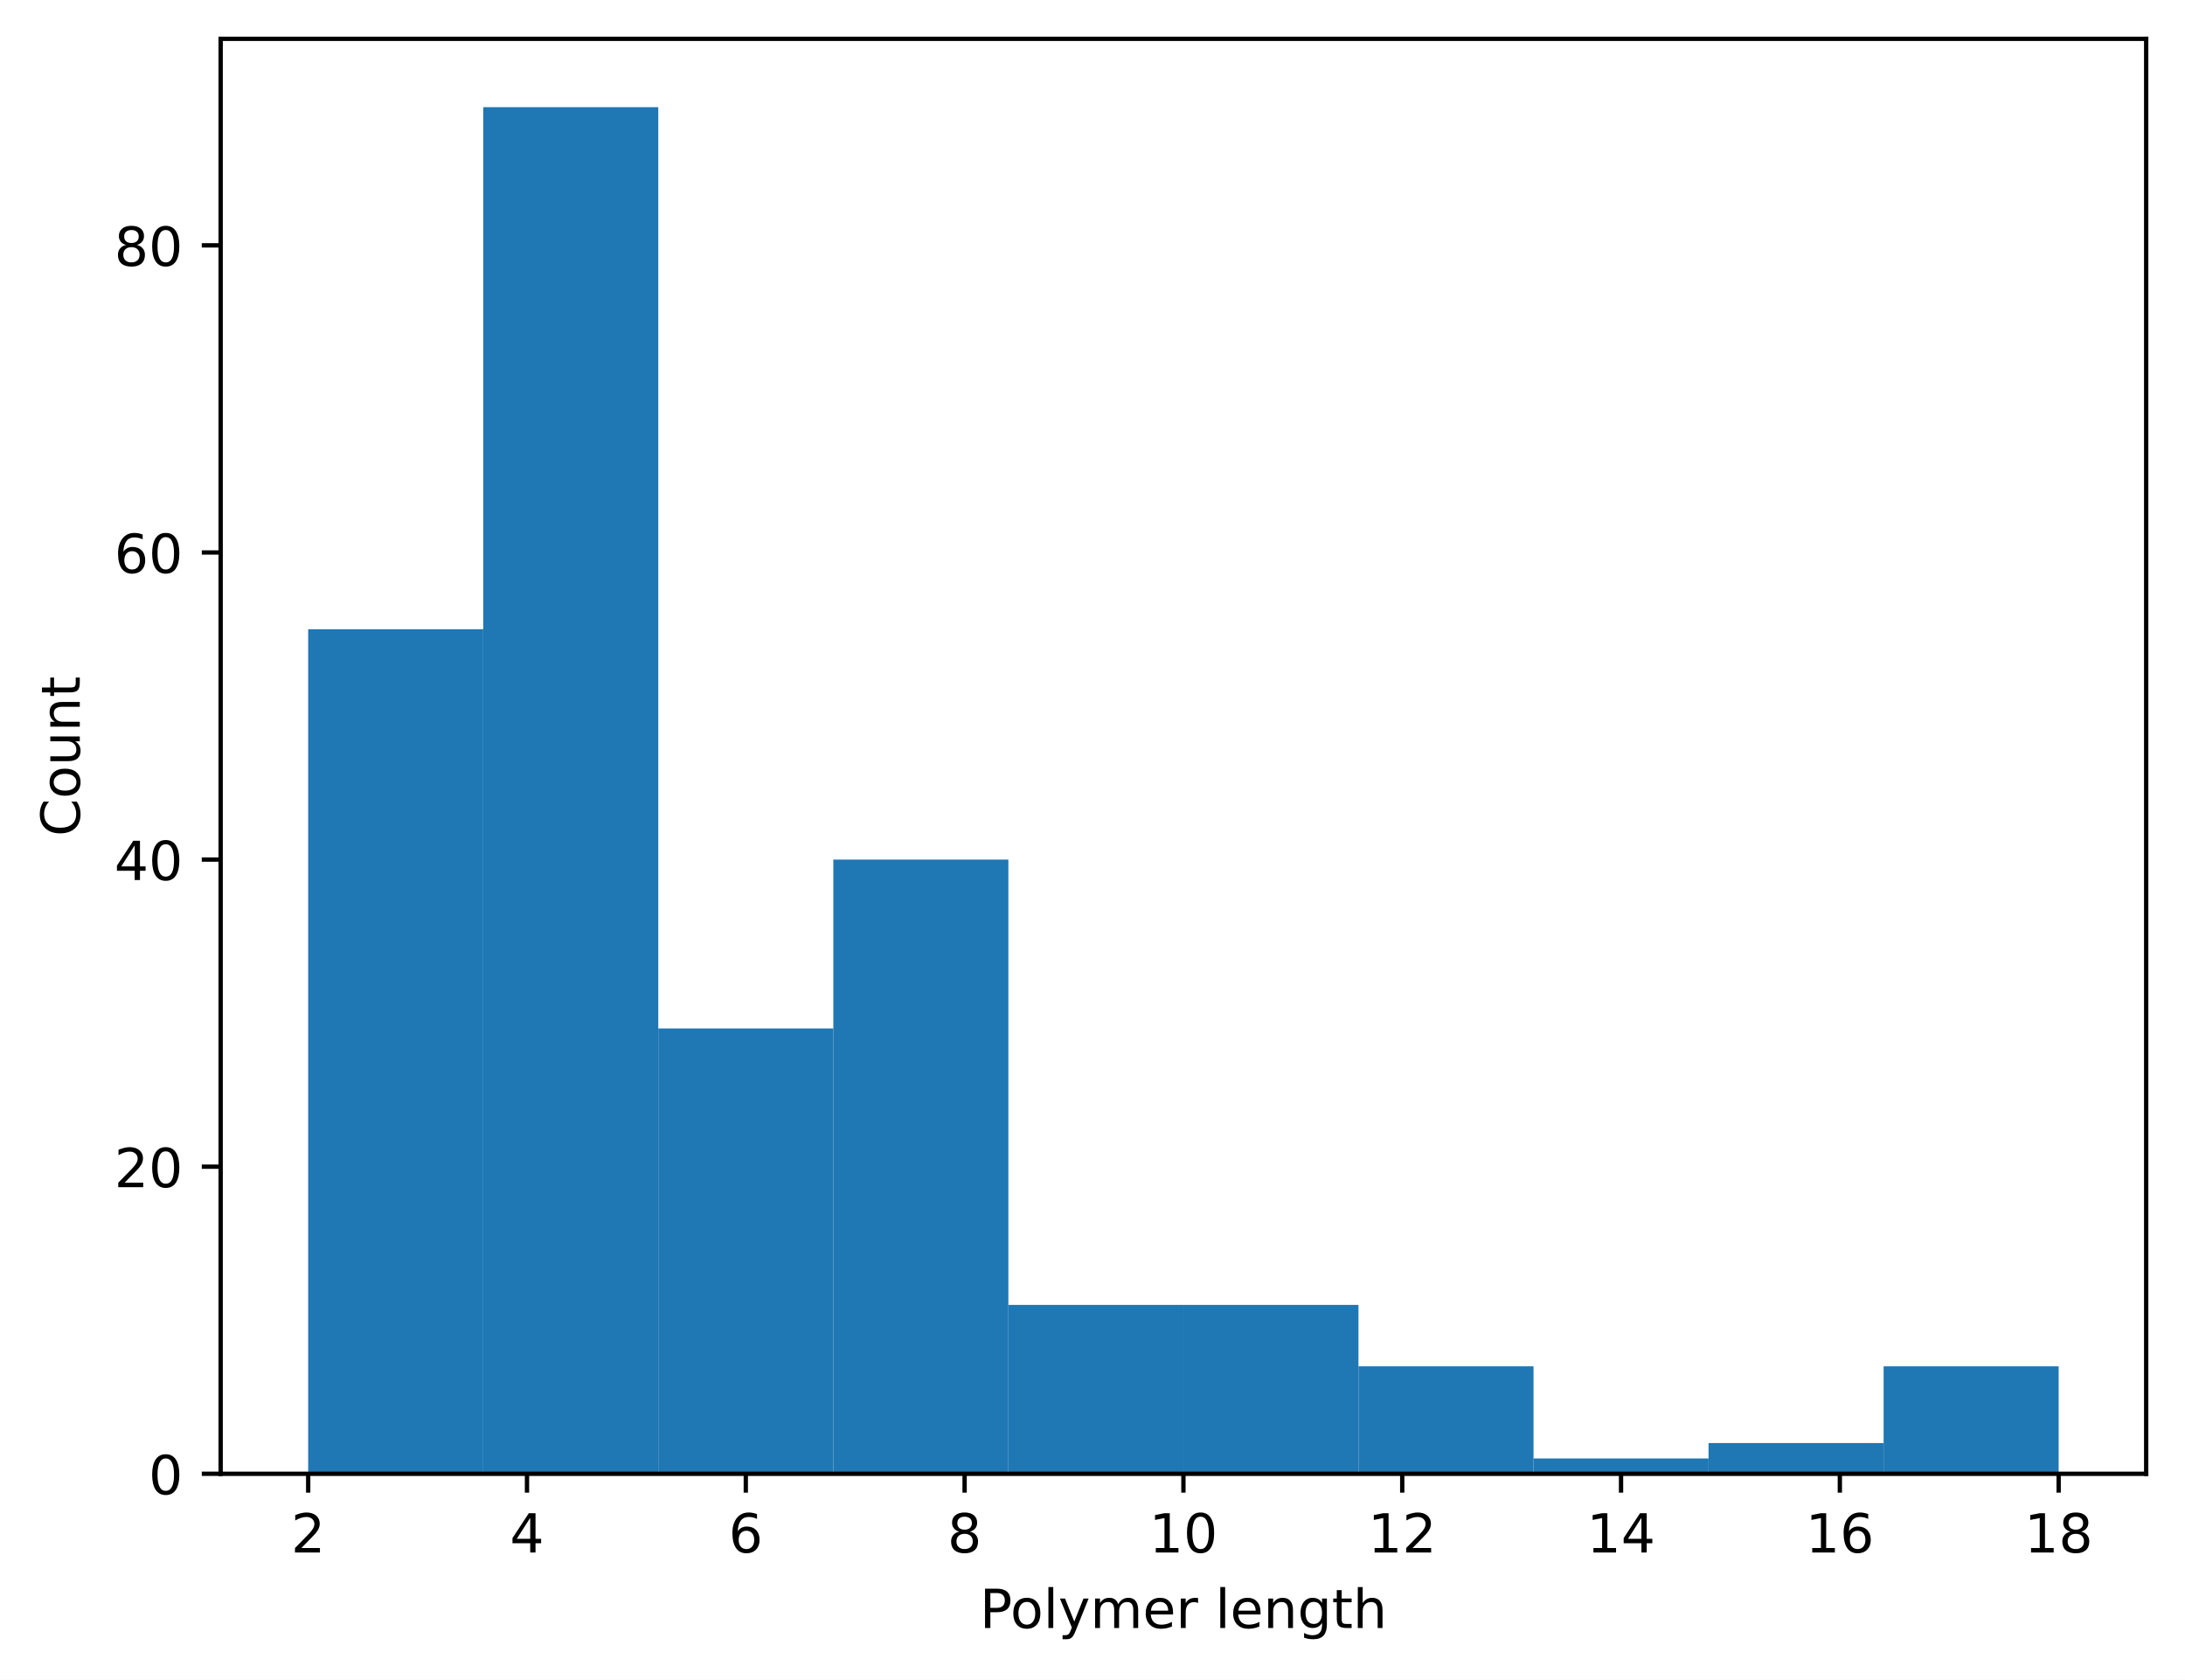
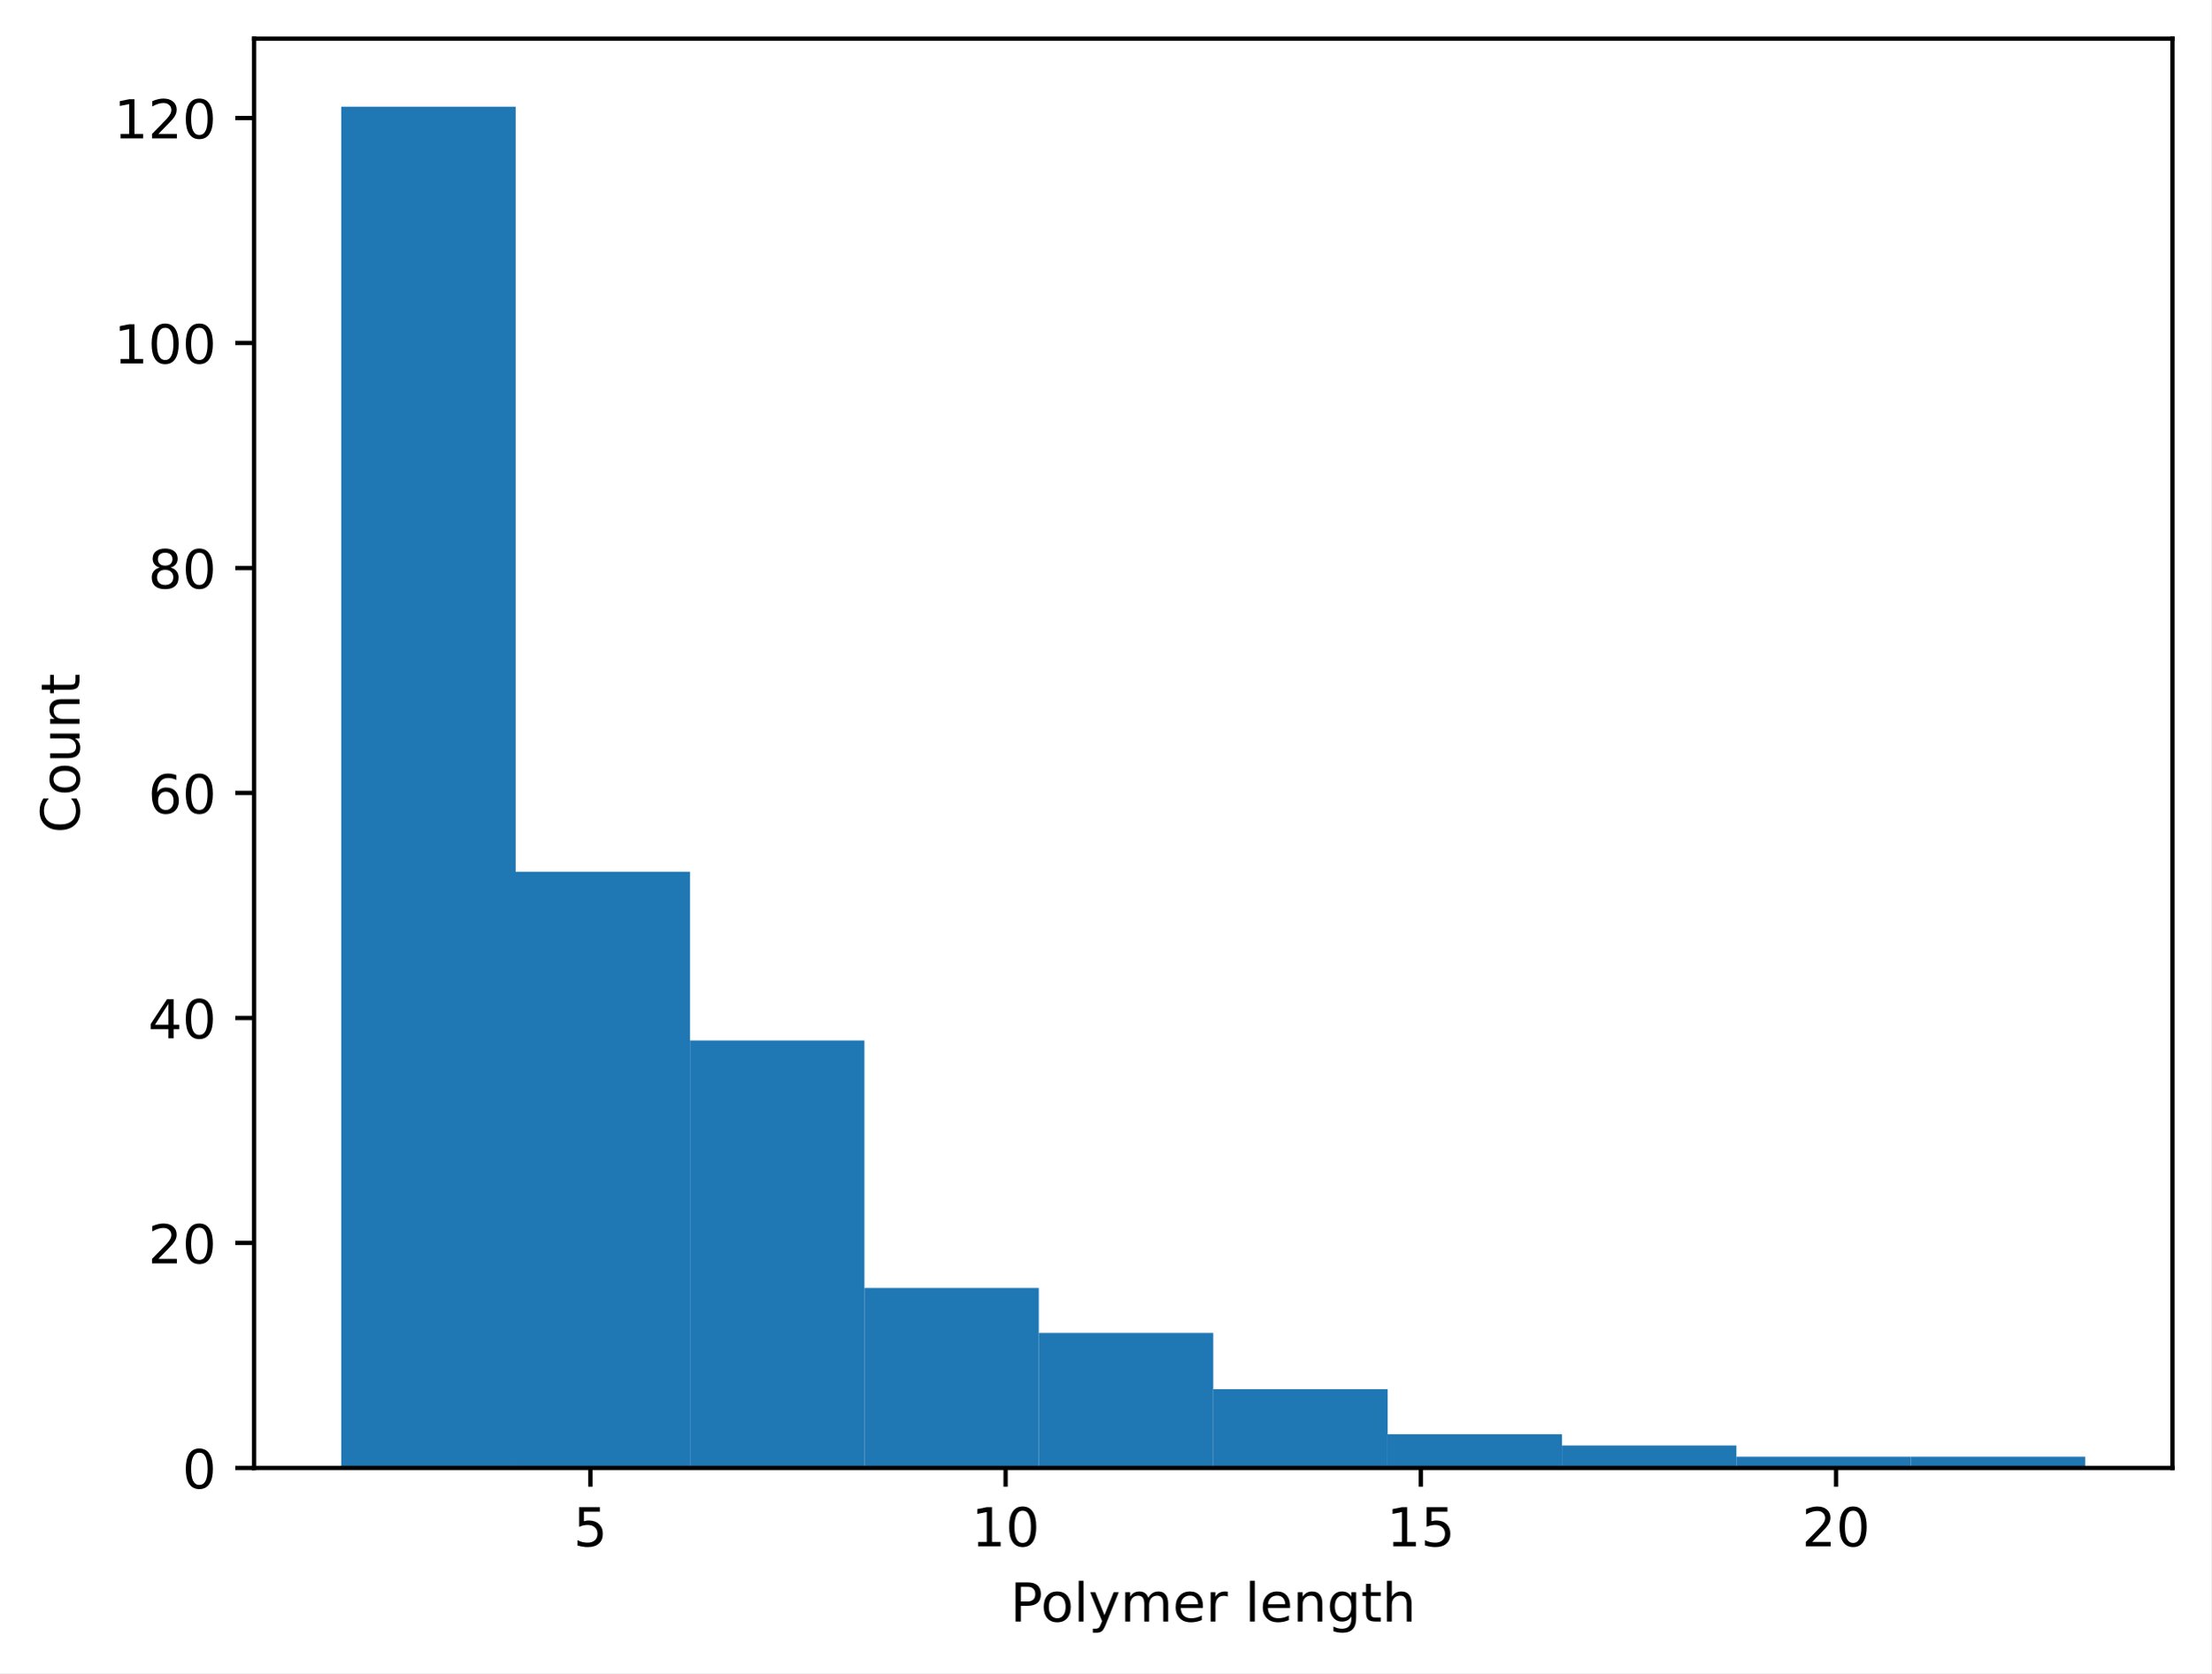
- <svg xmlns="http://www.w3.org/2000/svg" xmlns:xlink="http://www.w3.org/1999/xlink" width="405.245pt" height="311.513pt" viewBox="0 0 405.245 311.513" version="1.1">
+ <svg xmlns="http://www.w3.org/2000/svg" xmlns:xlink="http://www.w3.org/1999/xlink" width="411.608pt" height="311.513pt" viewBox="0 0 411.608 311.513" version="1.1">
  <defs>
    <style type="text/css">*{stroke-linejoin: round; stroke-linecap: butt}</style>
  </defs>
  <g id="figure_1">
    <g id="patch_1">
-       <path d="M 0 311.513  L 405.245 311.513  L 405.245 0  L 0 0  z " style="fill: #ffffff" />
+       <path d="M 0 311.513  L 411.608 311.513  L 411.608 0  L 0 0  z " style="fill: #ffffff" />
    </g>
    <g id="axes_1">
      <g id="patch_2">
-         <path d="M 40.925 273.312  L 398.045 273.312  L 398.045 7.2  L 40.925 7.2  z " style="fill: #ffffff" />
+         <path d="M 47.288 273.312  L 404.408 273.312  L 404.408 7.2  L 47.288 7.2  z " style="fill: #ffffff" />
      </g>
      <g id="patch_3">
-         <path d="M 57.158 273.312  L 89.623 273.312  L 89.623 116.692  L 57.158 116.692  z " clip-path="url(#paa97b30b9d)" style="fill: #1f77b4" />
+         <path d="M 63.52 273.312  L 95.986 273.312  L 95.986 19.872  L 63.52 19.872  z " clip-path="url(#p82db73efbc)" style="fill: #1f77b4" />
      </g>
      <g id="patch_4">
-         <path d="M 89.623 273.312  L 122.089 273.312  L 122.089 19.872  L 89.623 19.872  z " clip-path="url(#paa97b30b9d)" style="fill: #1f77b4" />
+         <path d="M 95.986 273.312  L 128.451 273.312  L 128.451 162.301  L 95.986 162.301  z " clip-path="url(#p82db73efbc)" style="fill: #1f77b4" />
      </g>
      <g id="patch_5">
-         <path d="M 122.089 273.312  L 154.554 273.312  L 154.554 190.73  L 122.089 190.73  z " clip-path="url(#paa97b30b9d)" style="fill: #1f77b4" />
+         <path d="M 128.451 273.312  L 160.917 273.312  L 160.917 193.719  L 128.451 193.719  z " clip-path="url(#p82db73efbc)" style="fill: #1f77b4" />
      </g>
      <g id="patch_6">
-         <path d="M 154.554 273.312  L 187.02 273.312  L 187.02 159.406  L 154.554 159.406  z " clip-path="url(#paa97b30b9d)" style="fill: #1f77b4" />
+         <path d="M 160.917 273.312  L 193.382 273.312  L 193.382 239.799  L 160.917 239.799  z " clip-path="url(#p82db73efbc)" style="fill: #1f77b4" />
      </g>
      <g id="patch_7">
-         <path d="M 187.02 273.312  L 219.485 273.312  L 219.485 241.988  L 187.02 241.988  z " clip-path="url(#paa97b30b9d)" style="fill: #1f77b4" />
+         <path d="M 193.382 273.312  L 225.847 273.312  L 225.847 248.177  L 193.382 248.177  z " clip-path="url(#p82db73efbc)" style="fill: #1f77b4" />
      </g>
      <g id="patch_8">
-         <path d="M 219.485 273.312  L 251.95 273.312  L 251.95 241.988  L 219.485 241.988  z " clip-path="url(#paa97b30b9d)" style="fill: #1f77b4" />
+         <path d="M 225.847 273.312  L 258.313 273.312  L 258.313 258.65  L 225.847 258.65  z " clip-path="url(#p82db73efbc)" style="fill: #1f77b4" />
      </g>
      <g id="patch_9">
-         <path d="M 251.95 273.312  L 284.416 273.312  L 284.416 253.379  L 251.95 253.379  z " clip-path="url(#paa97b30b9d)" style="fill: #1f77b4" />
+         <path d="M 258.313 273.312  L 290.778 273.312  L 290.778 267.028  L 258.313 267.028  z " clip-path="url(#p82db73efbc)" style="fill: #1f77b4" />
      </g>
      <g id="patch_10">
-         <path d="M 284.416 273.312  L 316.881 273.312  L 316.881 270.464  L 284.416 270.464  z " clip-path="url(#paa97b30b9d)" style="fill: #1f77b4" />
+         <path d="M 290.778 273.312  L 323.244 273.312  L 323.244 269.123  L 290.778 269.123  z " clip-path="url(#p82db73efbc)" style="fill: #1f77b4" />
      </g>
      <g id="patch_11">
-         <path d="M 316.881 273.312  L 349.347 273.312  L 349.347 267.617  L 316.881 267.617  z " clip-path="url(#paa97b30b9d)" style="fill: #1f77b4" />
+         <path d="M 323.244 273.312  L 355.709 273.312  L 355.709 271.217  L 323.244 271.217  z " clip-path="url(#p82db73efbc)" style="fill: #1f77b4" />
      </g>
      <g id="patch_12">
-         <path d="M 349.347 273.312  L 381.812 273.312  L 381.812 253.379  L 349.347 253.379  z " clip-path="url(#paa97b30b9d)" style="fill: #1f77b4" />
+         <path d="M 355.709 273.312  L 388.175 273.312  L 388.175 271.217  L 355.709 271.217  z " clip-path="url(#p82db73efbc)" style="fill: #1f77b4" />
      </g>
      <g id="matplotlib.axis_1">
        <g id="xtick_1">
          <g id="line2d_1">
            <defs>
-               <path id="mcce1676ae2" d="M 0 0  L 0 3.5  " style="stroke: #000000; stroke-width: 0.8" />
-             </defs>
-             <g>
-               <use xlink:href="#mcce1676ae2" x="57.158" y="273.312" style="stroke: #000000; stroke-width: 0.8" />
+               <path id="m9b61ab2609" d="M 0 0  L 0 3.5  " style="stroke: #000000; stroke-width: 0.8" />
+             </defs>
+             <g>
+               <use xlink:href="#m9b61ab2609" x="109.899" y="273.312" style="stroke: #000000; stroke-width: 0.8" />
            </g>
          </g>
          <g id="text_1">
-             <g transform="translate(53.97648 287.9097) scale(0.1 -0.1)">
-               <defs>
-                 <path id="DejaVuSans-15" d="M 1228 531  L 3431 531  L 3431 0  L 469 0  L 469 531  Q 828 903 1448 1529  Q 2069 2156 2228 2338  Q 2531 2678 2651 2914  Q 2772 3150 2772 3378  Q 2772 3750 2511 3984  Q 2250 4219 1831 4219  Q 1534 4219 1204 4116  Q 875 4013 500 3803  L 500 4441  Q 881 4594 1212 4672  Q 1544 4750 1819 4750  Q 2544 4750 2975 4387  Q 3406 4025 3406 3419  Q 3406 3131 3298 2873  Q 3191 2616 2906 2266  Q 2828 2175 2409 1742  Q 1991 1309 1228 531  z " transform="scale(0.015625)" />
-               </defs>
-               <use xlink:href="#DejaVuSans-15" />
+             <g transform="translate(106.7182 287.9097) scale(0.1 -0.1)">
+               <defs>
+                 <path id="DejaVuSans-18" d="M 691 4666  L 3169 4666  L 3169 4134  L 1269 4134  L 1269 2991  Q 1406 3038 1543 3061  Q 1681 3084 1819 3084  Q 2600 3084 3056 2656  Q 3513 2228 3513 1497  Q 3513 744 3044 326  Q 2575 -91 1722 -91  Q 1428 -91 1123 -41  Q 819 9 494 109  L 494 744  Q 775 591 1075 516  Q 1375 441 1709 441  Q 2250 441 2565 725  Q 2881 1009 2881 1497  Q 2881 1984 2565 2268  Q 2250 2553 1709 2553  Q 1456 2553 1204 2497  Q 953 2441 691 2322  L 691 4666  z " transform="scale(0.015625)" />
+               </defs>
+               <use xlink:href="#DejaVuSans-18" />
            </g>
          </g>
        </g>
        <g id="xtick_2">
          <g id="line2d_2">
            <g>
-               <use xlink:href="#mcce1676ae2" x="97.74" y="273.312" style="stroke: #000000; stroke-width: 0.8" />
+               <use xlink:href="#m9b61ab2609" x="187.198" y="273.312" style="stroke: #000000; stroke-width: 0.8" />
            </g>
          </g>
          <g id="text_2">
-             <g transform="translate(94.5583 287.9097) scale(0.1 -0.1)">
-               <defs>
-                 <path id="DejaVuSans-17" d="M 2419 4116  L 825 1625  L 2419 1625  L 2419 4116  z M 2253 4666  L 3047 4666  L 3047 1625  L 3713 1625  L 3713 1100  L 3047 1100  L 3047 0  L 2419 0  L 2419 1100  L 313 1100  L 313 1709  L 2253 4666  z " transform="scale(0.015625)" />
-               </defs>
-               <use xlink:href="#DejaVuSans-17" />
+             <g transform="translate(180.8356 287.9097) scale(0.1 -0.1)">
+               <defs>
+                 <path id="DejaVuSans-14" d="M 794 531  L 1825 531  L 1825 4091  L 703 3866  L 703 4441  L 1819 4666  L 2450 4666  L 2450 531  L 3481 531  L 3481 0  L 794 0  L 794 531  z " transform="scale(0.015625)" />
+                 <path id="DejaVuSans-13" d="M 2034 4250  Q 1547 4250 1301 3770  Q 1056 3291 1056 2328  Q 1056 1369 1301 889  Q 1547 409 2034 409  Q 2525 409 2770 889  Q 3016 1369 3016 2328  Q 3016 3291 2770 3770  Q 2525 4250 2034 4250  z M 2034 4750  Q 2819 4750 3233 4129  Q 3647 3509 3647 2328  Q 3647 1150 3233 529  Q 2819 -91 2034 -91  Q 1250 -91 836 529  Q 422 1150 422 2328  Q 422 3509 836 4129  Q 1250 4750 2034 4750  z " transform="scale(0.015625)" />
+               </defs>
+               <use xlink:href="#DejaVuSans-14" />
+               <use xlink:href="#DejaVuSans-13" transform="translate(63.625 0)" />
            </g>
          </g>
        </g>
        <g id="xtick_3">
          <g id="line2d_3">
            <g>
-               <use xlink:href="#mcce1676ae2" x="138.321" y="273.312" style="stroke: #000000; stroke-width: 0.8" />
+               <use xlink:href="#m9b61ab2609" x="264.497" y="273.312" style="stroke: #000000; stroke-width: 0.8" />
            </g>
          </g>
          <g id="text_3">
-             <g transform="translate(135.1401 287.9097) scale(0.1 -0.1)">
-               <defs>
-                 <path id="DejaVuSans-19" d="M 2113 2584  Q 1688 2584 1439 2293  Q 1191 2003 1191 1497  Q 1191 994 1439 701  Q 1688 409 2113 409  Q 2538 409 2786 701  Q 3034 994 3034 1497  Q 3034 2003 2786 2293  Q 2538 2584 2113 2584  z M 3366 4563  L 3366 3988  Q 3128 4100 2886 4159  Q 2644 4219 2406 4219  Q 1781 4219 1451 3797  Q 1122 3375 1075 2522  Q 1259 2794 1537 2939  Q 1816 3084 2150 3084  Q 2853 3084 3261 2657  Q 3669 2231 3669 1497  Q 3669 778 3244 343  Q 2819 -91 2113 -91  Q 1303 -91 875 529  Q 447 1150 447 2328  Q 447 3434 972 4092  Q 1497 4750 2381 4750  Q 2619 4750 2861 4703  Q 3103 4656 3366 4563  z " transform="scale(0.015625)" />
-               </defs>
-               <use xlink:href="#DejaVuSans-19" />
+             <g transform="translate(258.1344 287.9097) scale(0.1 -0.1)">
+               <use xlink:href="#DejaVuSans-14" />
+               <use xlink:href="#DejaVuSans-18" transform="translate(63.625 0)" />
            </g>
          </g>
        </g>
        <g id="xtick_4">
          <g id="line2d_4">
            <g>
-               <use xlink:href="#mcce1676ae2" x="178.903" y="273.312" style="stroke: #000000; stroke-width: 0.8" />
+               <use xlink:href="#m9b61ab2609" x="341.796" y="273.312" style="stroke: #000000; stroke-width: 0.8" />
            </g>
          </g>
          <g id="text_4">
-             <g transform="translate(175.7219 287.9097) scale(0.1 -0.1)">
-               <defs>
-                 <path id="DejaVuSans-1b" d="M 2034 2216  Q 1584 2216 1326 1975  Q 1069 1734 1069 1313  Q 1069 891 1326 650  Q 1584 409 2034 409  Q 2484 409 2743 651  Q 3003 894 3003 1313  Q 3003 1734 2745 1975  Q 2488 2216 2034 2216  z M 1403 2484  Q 997 2584 770 2862  Q 544 3141 544 3541  Q 544 4100 942 4425  Q 1341 4750 2034 4750  Q 2731 4750 3128 4425  Q 3525 4100 3525 3541  Q 3525 3141 3298 2862  Q 3072 2584 2669 2484  Q 3125 2378 3379 2068  Q 3634 1759 3634 1313  Q 3634 634 3220 271  Q 2806 -91 2034 -91  Q 1263 -91 848 271  Q 434 634 434 1313  Q 434 1759 690 2068  Q 947 2378 1403 2484  z M 1172 3481  Q 1172 3119 1398 2916  Q 1625 2713 2034 2713  Q 2441 2713 2670 2916  Q 2900 3119 2900 3481  Q 2900 3844 2670 4047  Q 2441 4250 2034 4250  Q 1625 4250 1398 4047  Q 1172 3844 1172 3481  z " transform="scale(0.015625)" />
-               </defs>
-               <use xlink:href="#DejaVuSans-1b" />
-             </g>
-           </g>
-         </g>
-         <g id="xtick_5">
-           <g id="line2d_5">
-             <g>
-               <use xlink:href="#mcce1676ae2" x="219.485" y="273.312" style="stroke: #000000; stroke-width: 0.8" />
-             </g>
-           </g>
-           <g id="text_5">
-             <g transform="translate(213.1225 287.9097) scale(0.1 -0.1)">
-               <defs>
-                 <path id="DejaVuSans-14" d="M 794 531  L 1825 531  L 1825 4091  L 703 3866  L 703 4441  L 1819 4666  L 2450 4666  L 2450 531  L 3481 531  L 3481 0  L 794 0  L 794 531  z " transform="scale(0.015625)" />
-                 <path id="DejaVuSans-13" d="M 2034 4250  Q 1547 4250 1301 3770  Q 1056 3291 1056 2328  Q 1056 1369 1301 889  Q 1547 409 2034 409  Q 2525 409 2770 889  Q 3016 1369 3016 2328  Q 3016 3291 2770 3770  Q 2525 4250 2034 4250  z M 2034 4750  Q 2819 4750 3233 4129  Q 3647 3509 3647 2328  Q 3647 1150 3233 529  Q 2819 -91 2034 -91  Q 1250 -91 836 529  Q 422 1150 422 2328  Q 422 3509 836 4129  Q 1250 4750 2034 4750  z " transform="scale(0.015625)" />
-               </defs>
-               <use xlink:href="#DejaVuSans-14" />
-               <use xlink:href="#DejaVuSans-13" transform="translate(63.625 0)" />
-             </g>
-           </g>
-         </g>
-         <g id="xtick_6">
-           <g id="line2d_6">
-             <g>
-               <use xlink:href="#mcce1676ae2" x="260.067" y="273.312" style="stroke: #000000; stroke-width: 0.8" />
-             </g>
-           </g>
-           <g id="text_6">
-             <g transform="translate(253.7043 287.9097) scale(0.1 -0.1)">
-               <use xlink:href="#DejaVuSans-14" />
-               <use xlink:href="#DejaVuSans-15" transform="translate(63.625 0)" />
-             </g>
-           </g>
-         </g>
-         <g id="xtick_7">
-           <g id="line2d_7">
-             <g>
-               <use xlink:href="#mcce1676ae2" x="300.649" y="273.312" style="stroke: #000000; stroke-width: 0.8" />
-             </g>
-           </g>
-           <g id="text_7">
-             <g transform="translate(294.2861 287.9097) scale(0.1 -0.1)">
-               <use xlink:href="#DejaVuSans-14" />
-               <use xlink:href="#DejaVuSans-17" transform="translate(63.625 0)" />
-             </g>
-           </g>
-         </g>
-         <g id="xtick_8">
-           <g id="line2d_8">
-             <g>
-               <use xlink:href="#mcce1676ae2" x="341.23" y="273.312" style="stroke: #000000; stroke-width: 0.8" />
-             </g>
-           </g>
-           <g id="text_8">
-             <g transform="translate(334.868 287.9097) scale(0.1 -0.1)">
-               <use xlink:href="#DejaVuSans-14" />
-               <use xlink:href="#DejaVuSans-19" transform="translate(63.625 0)" />
-             </g>
-           </g>
-         </g>
-         <g id="xtick_9">
-           <g id="line2d_9">
-             <g>
-               <use xlink:href="#mcce1676ae2" x="381.812" y="273.312" style="stroke: #000000; stroke-width: 0.8" />
-             </g>
-           </g>
-           <g id="text_9">
-             <g transform="translate(375.4498 287.9097) scale(0.1 -0.1)">
-               <use xlink:href="#DejaVuSans-14" />
-               <use xlink:href="#DejaVuSans-1b" transform="translate(63.625 0)" />
-             </g>
-           </g>
-         </g>
-         <g id="text_10">
-           <g transform="translate(181.7116 301.9104) scale(0.1 -0.1)">
+             <g transform="translate(335.4331 287.9097) scale(0.1 -0.1)">
+               <defs>
+                 <path id="DejaVuSans-15" d="M 1228 531  L 3431 531  L 3431 0  L 469 0  L 469 531  Q 828 903 1448 1529  Q 2069 2156 2228 2338  Q 2531 2678 2651 2914  Q 2772 3150 2772 3378  Q 2772 3750 2511 3984  Q 2250 4219 1831 4219  Q 1534 4219 1204 4116  Q 875 4013 500 3803  L 500 4441  Q 881 4594 1212 4672  Q 1544 4750 1819 4750  Q 2544 4750 2975 4387  Q 3406 4025 3406 3419  Q 3406 3131 3298 2873  Q 3191 2616 2906 2266  Q 2828 2175 2409 1742  Q 1991 1309 1228 531  z " transform="scale(0.015625)" />
+               </defs>
+               <use xlink:href="#DejaVuSans-15" />
+               <use xlink:href="#DejaVuSans-13" transform="translate(63.625 0)" />
+             </g>
+           </g>
+         </g>
+         <g id="text_5">
+           <g transform="translate(188.0741 301.9104) scale(0.1 -0.1)">
            <defs>
              <path id="DejaVuSans-33" d="M 1259 4147  L 1259 2394  L 2053 2394  Q 2494 2394 2734 2622  Q 2975 2850 2975 3272  Q 2975 3691 2734 3919  Q 2494 4147 2053 4147  L 1259 4147  z M 628 4666  L 2053 4666  Q 2838 4666 3239 4311  Q 3641 3956 3641 3272  Q 3641 2581 3239 2228  Q 2838 1875 2053 1875  L 1259 1875  L 1259 0  L 628 0  L 628 4666  z " transform="scale(0.015625)" />
              <path id="DejaVuSans-52" d="M 1959 3097  Q 1497 3097 1228 2736  Q 959 2375 959 1747  Q 959 1119 1226 758  Q 1494 397 1959 397  Q 2419 397 2687 759  Q 2956 1122 2956 1747  Q 2956 2369 2687 2733  Q 2419 3097 1959 3097  z M 1959 3584  Q 2709 3584 3137 3096  Q 3566 2609 3566 1747  Q 3566 888 3137 398  Q 2709 -91 1959 -91  Q 1206 -91 779 398  Q 353 888 353 1747  Q 353 2609 779 3096  Q 1206 3584 1959 3584  z " transform="scale(0.015625)" />
              <path id="DejaVuSans-4f" d="M 603 4863  L 1178 4863  L 1178 0  L 603 0  L 603 4863  z " transform="scale(0.015625)" />
              <path id="DejaVuSans-5c" d="M 2059 -325  Q 1816 -950 1584 -1140  Q 1353 -1331 966 -1331  L 506 -1331  L 506 -850  L 844 -850  Q 1081 -850 1212 -737  Q 1344 -625 1503 -206  L 1606 56  L 191 3500  L 800 3500  L 1894 763  L 2988 3500  L 3597 3500  L 2059 -325  z " transform="scale(0.015625)" />
              <path id="DejaVuSans-50" d="M 3328 2828  Q 3544 3216 3844 3400  Q 4144 3584 4550 3584  Q 5097 3584 5394 3201  Q 5691 2819 5691 2113  L 5691 0  L 5113 0  L 5113 2094  Q 5113 2597 4934 2840  Q 4756 3084 4391 3084  Q 3944 3084 3684 2787  Q 3425 2491 3425 1978  L 3425 0  L 2847 0  L 2847 2094  Q 2847 2600 2669 2842  Q 2491 3084 2119 3084  Q 1678 3084 1418 2786  Q 1159 2488 1159 1978  L 1159 0  L 581 0  L 581 3500  L 1159 3500  L 1159 2956  Q 1356 3278 1631 3431  Q 1906 3584 2284 3584  Q 2666 3584 2933 3390  Q 3200 3197 3328 2828  z " transform="scale(0.015625)" />
              <path id="DejaVuSans-48" d="M 3597 1894  L 3597 1613  L 953 1613  Q 991 1019 1311 708  Q 1631 397 2203 397  Q 2534 397 2845 478  Q 3156 559 3463 722  L 3463 178  Q 3153 47 2828 -22  Q 2503 -91 2169 -91  Q 1331 -91 842 396  Q 353 884 353 1716  Q 353 2575 817 3079  Q 1281 3584 2069 3584  Q 2775 3584 3186 3129  Q 3597 2675 3597 1894  z M 3022 2063  Q 3016 2534 2758 2815  Q 2500 3097 2075 3097  Q 1594 3097 1305 2825  Q 1016 2553 972 2059  L 3022 2063  z " transform="scale(0.015625)" />
              <path id="DejaVuSans-55" d="M 2631 2963  Q 2534 3019 2420 3045  Q 2306 3072 2169 3072  Q 1681 3072 1420 2755  Q 1159 2438 1159 1844  L 1159 0  L 581 0  L 581 3500  L 1159 3500  L 1159 2956  Q 1341 3275 1631 3429  Q 1922 3584 2338 3584  Q 2397 3584 2469 3576  Q 2541 3569 2628 3553  L 2631 2963  z " transform="scale(0.015625)" />
              <path id="DejaVuSans-3" transform="scale(0.015625)" />
              <path id="DejaVuSans-51" d="M 3513 2113  L 3513 0  L 2938 0  L 2938 2094  Q 2938 2591 2744 2837  Q 2550 3084 2163 3084  Q 1697 3084 1428 2787  Q 1159 2491 1159 1978  L 1159 0  L 581 0  L 581 3500  L 1159 3500  L 1159 2956  Q 1366 3272 1645 3428  Q 1925 3584 2291 3584  Q 2894 3584 3203 3211  Q 3513 2838 3513 2113  z " transform="scale(0.015625)" />
              <path id="DejaVuSans-4a" d="M 2906 1791  Q 2906 2416 2648 2759  Q 2391 3103 1925 3103  Q 1463 3103 1205 2759  Q 947 2416 947 1791  Q 947 1169 1205 825  Q 1463 481 1925 481  Q 2391 481 2648 825  Q 2906 1169 2906 1791  z M 3481 434  Q 3481 -459 3084 -895  Q 2688 -1331 1869 -1331  Q 1566 -1331 1297 -1286  Q 1028 -1241 775 -1147  L 775 -588  Q 1028 -725 1275 -790  Q 1522 -856 1778 -856  Q 2344 -856 2625 -561  Q 2906 -266 2906 331  L 2906 616  Q 2728 306 2450 153  Q 2172 0 1784 0  Q 1141 0 747 490  Q 353 981 353 1791  Q 353 2603 747 3093  Q 1141 3584 1784 3584  Q 2172 3584 2450 3431  Q 2728 3278 2906 2969  L 2906 3500  L 3481 3500  L 3481 434  z " transform="scale(0.015625)" />
              <path id="DejaVuSans-57" d="M 1172 4494  L 1172 3500  L 2356 3500  L 2356 3053  L 1172 3053  L 1172 1153  Q 1172 725 1289 603  Q 1406 481 1766 481  L 2356 481  L 2356 0  L 1766 0  Q 1100 0 847 248  Q 594 497 594 1153  L 594 3053  L 172 3053  L 172 3500  L 594 3500  L 594 4494  L 1172 4494  z " transform="scale(0.015625)" />
              <path id="DejaVuSans-4b" d="M 3513 2113  L 3513 0  L 2938 0  L 2938 2094  Q 2938 2591 2744 2837  Q 2550 3084 2163 3084  Q 1697 3084 1428 2787  Q 1159 2491 1159 1978  L 1159 0  L 581 0  L 581 4863  L 1159 4863  L 1159 2956  Q 1366 3272 1645 3428  Q 1925 3584 2291 3584  Q 2894 3584 3203 3211  Q 3513 2838 3513 2113  z " transform="scale(0.015625)" />
            </defs>
            <use xlink:href="#DejaVuSans-33" />
            <use xlink:href="#DejaVuSans-52" transform="translate(56.73438 0)" />
            <use xlink:href="#DejaVuSans-4f" transform="translate(117.9219 0)" />
            <use xlink:href="#DejaVuSans-5c" transform="translate(145.7031 0)" />
            <use xlink:href="#DejaVuSans-50" transform="translate(204.8906 0)" />
            <use xlink:href="#DejaVuSans-48" transform="translate(302.2969 0)" />
            <use xlink:href="#DejaVuSans-55" transform="translate(363.8281 0)" />
            <use xlink:href="#DejaVuSans-3" transform="translate(404.9375 0)" />
            <use xlink:href="#DejaVuSans-4f" transform="translate(436.7188 0)" />
            <use xlink:href="#DejaVuSans-48" transform="translate(464.5 0)" />
            <use xlink:href="#DejaVuSans-51" transform="translate(526.0312 0)" />
            <use xlink:href="#DejaVuSans-4a" transform="translate(589.4062 0)" />
            <use xlink:href="#DejaVuSans-57" transform="translate(652.8906 0)" />
            <use xlink:href="#DejaVuSans-4b" transform="translate(692.0938 0)" />
          </g>
        </g>
      </g>
      <g id="matplotlib.axis_2">
        <g id="ytick_1">
+           <g id="line2d_5">
+             <defs>
+               <path id="m74c827cb40" d="M 0 0  L -3.5 0  " style="stroke: #000000; stroke-width: 0.8" />
+             </defs>
+             <g>
+               <use xlink:href="#m74c827cb40" x="47.288" y="273.312" style="stroke: #000000; stroke-width: 0.8" />
+             </g>
+           </g>
+           <g id="text_6">
+             <g transform="translate(33.925 277.1108) scale(0.1 -0.1)">
+               <use xlink:href="#DejaVuSans-13" />
+             </g>
+           </g>
+         </g>
+         <g id="ytick_2">
+           <g id="line2d_6">
+             <g>
+               <use xlink:href="#m74c827cb40" x="47.288" y="231.421" style="stroke: #000000; stroke-width: 0.8" />
+             </g>
+           </g>
+           <g id="text_7">
+             <g transform="translate(27.5625 235.2199) scale(0.1 -0.1)">
+               <use xlink:href="#DejaVuSans-15" />
+               <use xlink:href="#DejaVuSans-13" transform="translate(63.625 0)" />
+             </g>
+           </g>
+         </g>
+         <g id="ytick_3">
+           <g id="line2d_7">
+             <g>
+               <use xlink:href="#m74c827cb40" x="47.288" y="189.53" style="stroke: #000000; stroke-width: 0.8" />
+             </g>
+           </g>
+           <g id="text_8">
+             <g transform="translate(27.5625 193.329) scale(0.1 -0.1)">
+               <defs>
+                 <path id="DejaVuSans-17" d="M 2419 4116  L 825 1625  L 2419 1625  L 2419 4116  z M 2253 4666  L 3047 4666  L 3047 1625  L 3713 1625  L 3713 1100  L 3047 1100  L 3047 0  L 2419 0  L 2419 1100  L 313 1100  L 313 1709  L 2253 4666  z " transform="scale(0.015625)" />
+               </defs>
+               <use xlink:href="#DejaVuSans-17" />
+               <use xlink:href="#DejaVuSans-13" transform="translate(63.625 0)" />
+             </g>
+           </g>
+         </g>
+         <g id="ytick_4">
+           <g id="line2d_8">
+             <g>
+               <use xlink:href="#m74c827cb40" x="47.288" y="147.639" style="stroke: #000000; stroke-width: 0.8" />
+             </g>
+           </g>
+           <g id="text_9">
+             <g transform="translate(27.5625 151.4381) scale(0.1 -0.1)">
+               <defs>
+                 <path id="DejaVuSans-19" d="M 2113 2584  Q 1688 2584 1439 2293  Q 1191 2003 1191 1497  Q 1191 994 1439 701  Q 1688 409 2113 409  Q 2538 409 2786 701  Q 3034 994 3034 1497  Q 3034 2003 2786 2293  Q 2538 2584 2113 2584  z M 3366 4563  L 3366 3988  Q 3128 4100 2886 4159  Q 2644 4219 2406 4219  Q 1781 4219 1451 3797  Q 1122 3375 1075 2522  Q 1259 2794 1537 2939  Q 1816 3084 2150 3084  Q 2853 3084 3261 2657  Q 3669 2231 3669 1497  Q 3669 778 3244 343  Q 2819 -91 2113 -91  Q 1303 -91 875 529  Q 447 1150 447 2328  Q 447 3434 972 4092  Q 1497 4750 2381 4750  Q 2619 4750 2861 4703  Q 3103 4656 3366 4563  z " transform="scale(0.015625)" />
+               </defs>
+               <use xlink:href="#DejaVuSans-19" />
+               <use xlink:href="#DejaVuSans-13" transform="translate(63.625 0)" />
+             </g>
+           </g>
+         </g>
+         <g id="ytick_5">
+           <g id="line2d_9">
+             <g>
+               <use xlink:href="#m74c827cb40" x="47.288" y="105.748" style="stroke: #000000; stroke-width: 0.8" />
+             </g>
+           </g>
+           <g id="text_10">
+             <g transform="translate(27.5625 109.5472) scale(0.1 -0.1)">
+               <defs>
+                 <path id="DejaVuSans-1b" d="M 2034 2216  Q 1584 2216 1326 1975  Q 1069 1734 1069 1313  Q 1069 891 1326 650  Q 1584 409 2034 409  Q 2484 409 2743 651  Q 3003 894 3003 1313  Q 3003 1734 2745 1975  Q 2488 2216 2034 2216  z M 1403 2484  Q 997 2584 770 2862  Q 544 3141 544 3541  Q 544 4100 942 4425  Q 1341 4750 2034 4750  Q 2731 4750 3128 4425  Q 3525 4100 3525 3541  Q 3525 3141 3298 2862  Q 3072 2584 2669 2484  Q 3125 2378 3379 2068  Q 3634 1759 3634 1313  Q 3634 634 3220 271  Q 2806 -91 2034 -91  Q 1263 -91 848 271  Q 434 634 434 1313  Q 434 1759 690 2068  Q 947 2378 1403 2484  z M 1172 3481  Q 1172 3119 1398 2916  Q 1625 2713 2034 2713  Q 2441 2713 2670 2916  Q 2900 3119 2900 3481  Q 2900 3844 2670 4047  Q 2441 4250 2034 4250  Q 1625 4250 1398 4047  Q 1172 3844 1172 3481  z " transform="scale(0.015625)" />
+               </defs>
+               <use xlink:href="#DejaVuSans-1b" />
+               <use xlink:href="#DejaVuSans-13" transform="translate(63.625 0)" />
+             </g>
+           </g>
+         </g>
+         <g id="ytick_6">
          <g id="line2d_10">
-             <defs>
-               <path id="m8584e1b8bb" d="M 0 0  L -3.5 0  " style="stroke: #000000; stroke-width: 0.8" />
-             </defs>
-             <g>
-               <use xlink:href="#m8584e1b8bb" x="40.925" y="273.312" style="stroke: #000000; stroke-width: 0.8" />
+             <g>
+               <use xlink:href="#m74c827cb40" x="47.288" y="63.857" style="stroke: #000000; stroke-width: 0.8" />
            </g>
          </g>
          <g id="text_11">
-             <g transform="translate(27.5625 277.1108) scale(0.1 -0.1)">
-               <use xlink:href="#DejaVuSans-13" />
-             </g>
-           </g>
-         </g>
-         <g id="ytick_2">
+             <g transform="translate(21.2 67.65628) scale(0.1 -0.1)">
+               <use xlink:href="#DejaVuSans-14" />
+               <use xlink:href="#DejaVuSans-13" transform="translate(63.625 0)" />
+               <use xlink:href="#DejaVuSans-13" transform="translate(127.25 0)" />
+             </g>
+           </g>
+         </g>
+         <g id="ytick_7">
          <g id="line2d_11">
            <g>
-               <use xlink:href="#m8584e1b8bb" x="40.925" y="216.359" style="stroke: #000000; stroke-width: 0.8" />
+               <use xlink:href="#m74c827cb40" x="47.288" y="21.967" style="stroke: #000000; stroke-width: 0.8" />
            </g>
          </g>
          <g id="text_12">
-             <g transform="translate(21.2 220.158) scale(0.1 -0.1)">
-               <use xlink:href="#DejaVuSans-15" />
-               <use xlink:href="#DejaVuSans-13" transform="translate(63.625 0)" />
-             </g>
-           </g>
-         </g>
-         <g id="ytick_3">
-           <g id="line2d_12">
-             <g>
-               <use xlink:href="#m8584e1b8bb" x="40.925" y="159.406" style="stroke: #000000; stroke-width: 0.8" />
-             </g>
-           </g>
-           <g id="text_13">
-             <g transform="translate(21.2 163.2052) scale(0.1 -0.1)">
-               <use xlink:href="#DejaVuSans-17" />
-               <use xlink:href="#DejaVuSans-13" transform="translate(63.625 0)" />
-             </g>
-           </g>
-         </g>
-         <g id="ytick_4">
-           <g id="line2d_13">
-             <g>
-               <use xlink:href="#m8584e1b8bb" x="40.925" y="102.454" style="stroke: #000000; stroke-width: 0.8" />
-             </g>
-           </g>
-           <g id="text_14">
-             <g transform="translate(21.2 106.2524) scale(0.1 -0.1)">
-               <use xlink:href="#DejaVuSans-19" />
-               <use xlink:href="#DejaVuSans-13" transform="translate(63.625 0)" />
-             </g>
-           </g>
-         </g>
-         <g id="ytick_5">
-           <g id="line2d_14">
-             <g>
-               <use xlink:href="#m8584e1b8bb" x="40.925" y="45.501" style="stroke: #000000; stroke-width: 0.8" />
-             </g>
-           </g>
-           <g id="text_15">
-             <g transform="translate(21.2 49.29959) scale(0.1 -0.1)">
-               <use xlink:href="#DejaVuSans-1b" />
-               <use xlink:href="#DejaVuSans-13" transform="translate(63.625 0)" />
-             </g>
-           </g>
-         </g>
-         <g id="text_16">
+             <g transform="translate(21.2 25.76537) scale(0.1 -0.1)">
+               <use xlink:href="#DejaVuSans-14" />
+               <use xlink:href="#DejaVuSans-15" transform="translate(63.625 0)" />
+               <use xlink:href="#DejaVuSans-13" transform="translate(127.25 0)" />
+             </g>
+           </g>
+         </g>
+         <g id="text_13">
          <g transform="translate(14.79766 155.1044) rotate(-90) scale(0.1 -0.1)">
            <defs>
              <path id="DejaVuSans-26" d="M 4122 4306  L 4122 3641  Q 3803 3938 3442 4084  Q 3081 4231 2675 4231  Q 1875 4231 1450 3742  Q 1025 3253 1025 2328  Q 1025 1406 1450 917  Q 1875 428 2675 428  Q 3081 428 3442 575  Q 3803 722 4122 1019  L 4122 359  Q 3791 134 3420 21  Q 3050 -91 2638 -91  Q 1578 -91 968 557  Q 359 1206 359 2328  Q 359 3453 968 4101  Q 1578 4750 2638 4750  Q 3056 4750 3426 4639  Q 3797 4528 4122 4306  z " transform="scale(0.015625)" />
              <path id="DejaVuSans-58" d="M 544 1381  L 544 3500  L 1119 3500  L 1119 1403  Q 1119 906 1312 657  Q 1506 409 1894 409  Q 2359 409 2629 706  Q 2900 1003 2900 1516  L 2900 3500  L 3475 3500  L 3475 0  L 2900 0  L 2900 538  Q 2691 219 2414 64  Q 2138 -91 1772 -91  Q 1169 -91 856 284  Q 544 659 544 1381  z M 1991 3584  L 1991 3584  z " transform="scale(0.015625)" />
            </defs>
            <use xlink:href="#DejaVuSans-26" />
            <use xlink:href="#DejaVuSans-52" transform="translate(69.82812 0)" />
            <use xlink:href="#DejaVuSans-58" transform="translate(131.0156 0)" />
            <use xlink:href="#DejaVuSans-51" transform="translate(194.3906 0)" />
            <use xlink:href="#DejaVuSans-57" transform="translate(257.7656 0)" />
          </g>
        </g>
      </g>
      <g id="patch_13">
-         <path d="M 40.925 273.312  L 40.925 7.2  " style="fill: none; stroke: #000000; stroke-width: 0.8; stroke-linejoin: miter; stroke-linecap: square" />
+         <path d="M 47.288 273.312  L 47.288 7.2  " style="fill: none; stroke: #000000; stroke-width: 0.8; stroke-linejoin: miter; stroke-linecap: square" />
      </g>
      <g id="patch_14">
-         <path d="M 398.045 273.312  L 398.045 7.2  " style="fill: none; stroke: #000000; stroke-width: 0.8; stroke-linejoin: miter; stroke-linecap: square" />
+         <path d="M 404.408 273.312  L 404.408 7.2  " style="fill: none; stroke: #000000; stroke-width: 0.8; stroke-linejoin: miter; stroke-linecap: square" />
      </g>
      <g id="patch_15">
-         <path d="M 40.925 273.312  L 398.045 273.312  " style="fill: none; stroke: #000000; stroke-width: 0.8; stroke-linejoin: miter; stroke-linecap: square" />
+         <path d="M 47.288 273.312  L 404.408 273.312  " style="fill: none; stroke: #000000; stroke-width: 0.8; stroke-linejoin: miter; stroke-linecap: square" />
      </g>
      <g id="patch_16">
-         <path d="M 40.925 7.2  L 398.045 7.2  " style="fill: none; stroke: #000000; stroke-width: 0.8; stroke-linejoin: miter; stroke-linecap: square" />
+         <path d="M 47.288 7.2  L 404.408 7.2  " style="fill: none; stroke: #000000; stroke-width: 0.8; stroke-linejoin: miter; stroke-linecap: square" />
      </g>
    </g>
  </g>
  <defs>
-     <clipPath id="paa97b30b9d">
-       <rect x="40.925" y="7.2" width="357.12" height="266.112" />
+     <clipPath id="p82db73efbc">
+       <rect x="47.288" y="7.2" width="357.12" height="266.112" />
    </clipPath>
  </defs>
</svg>
